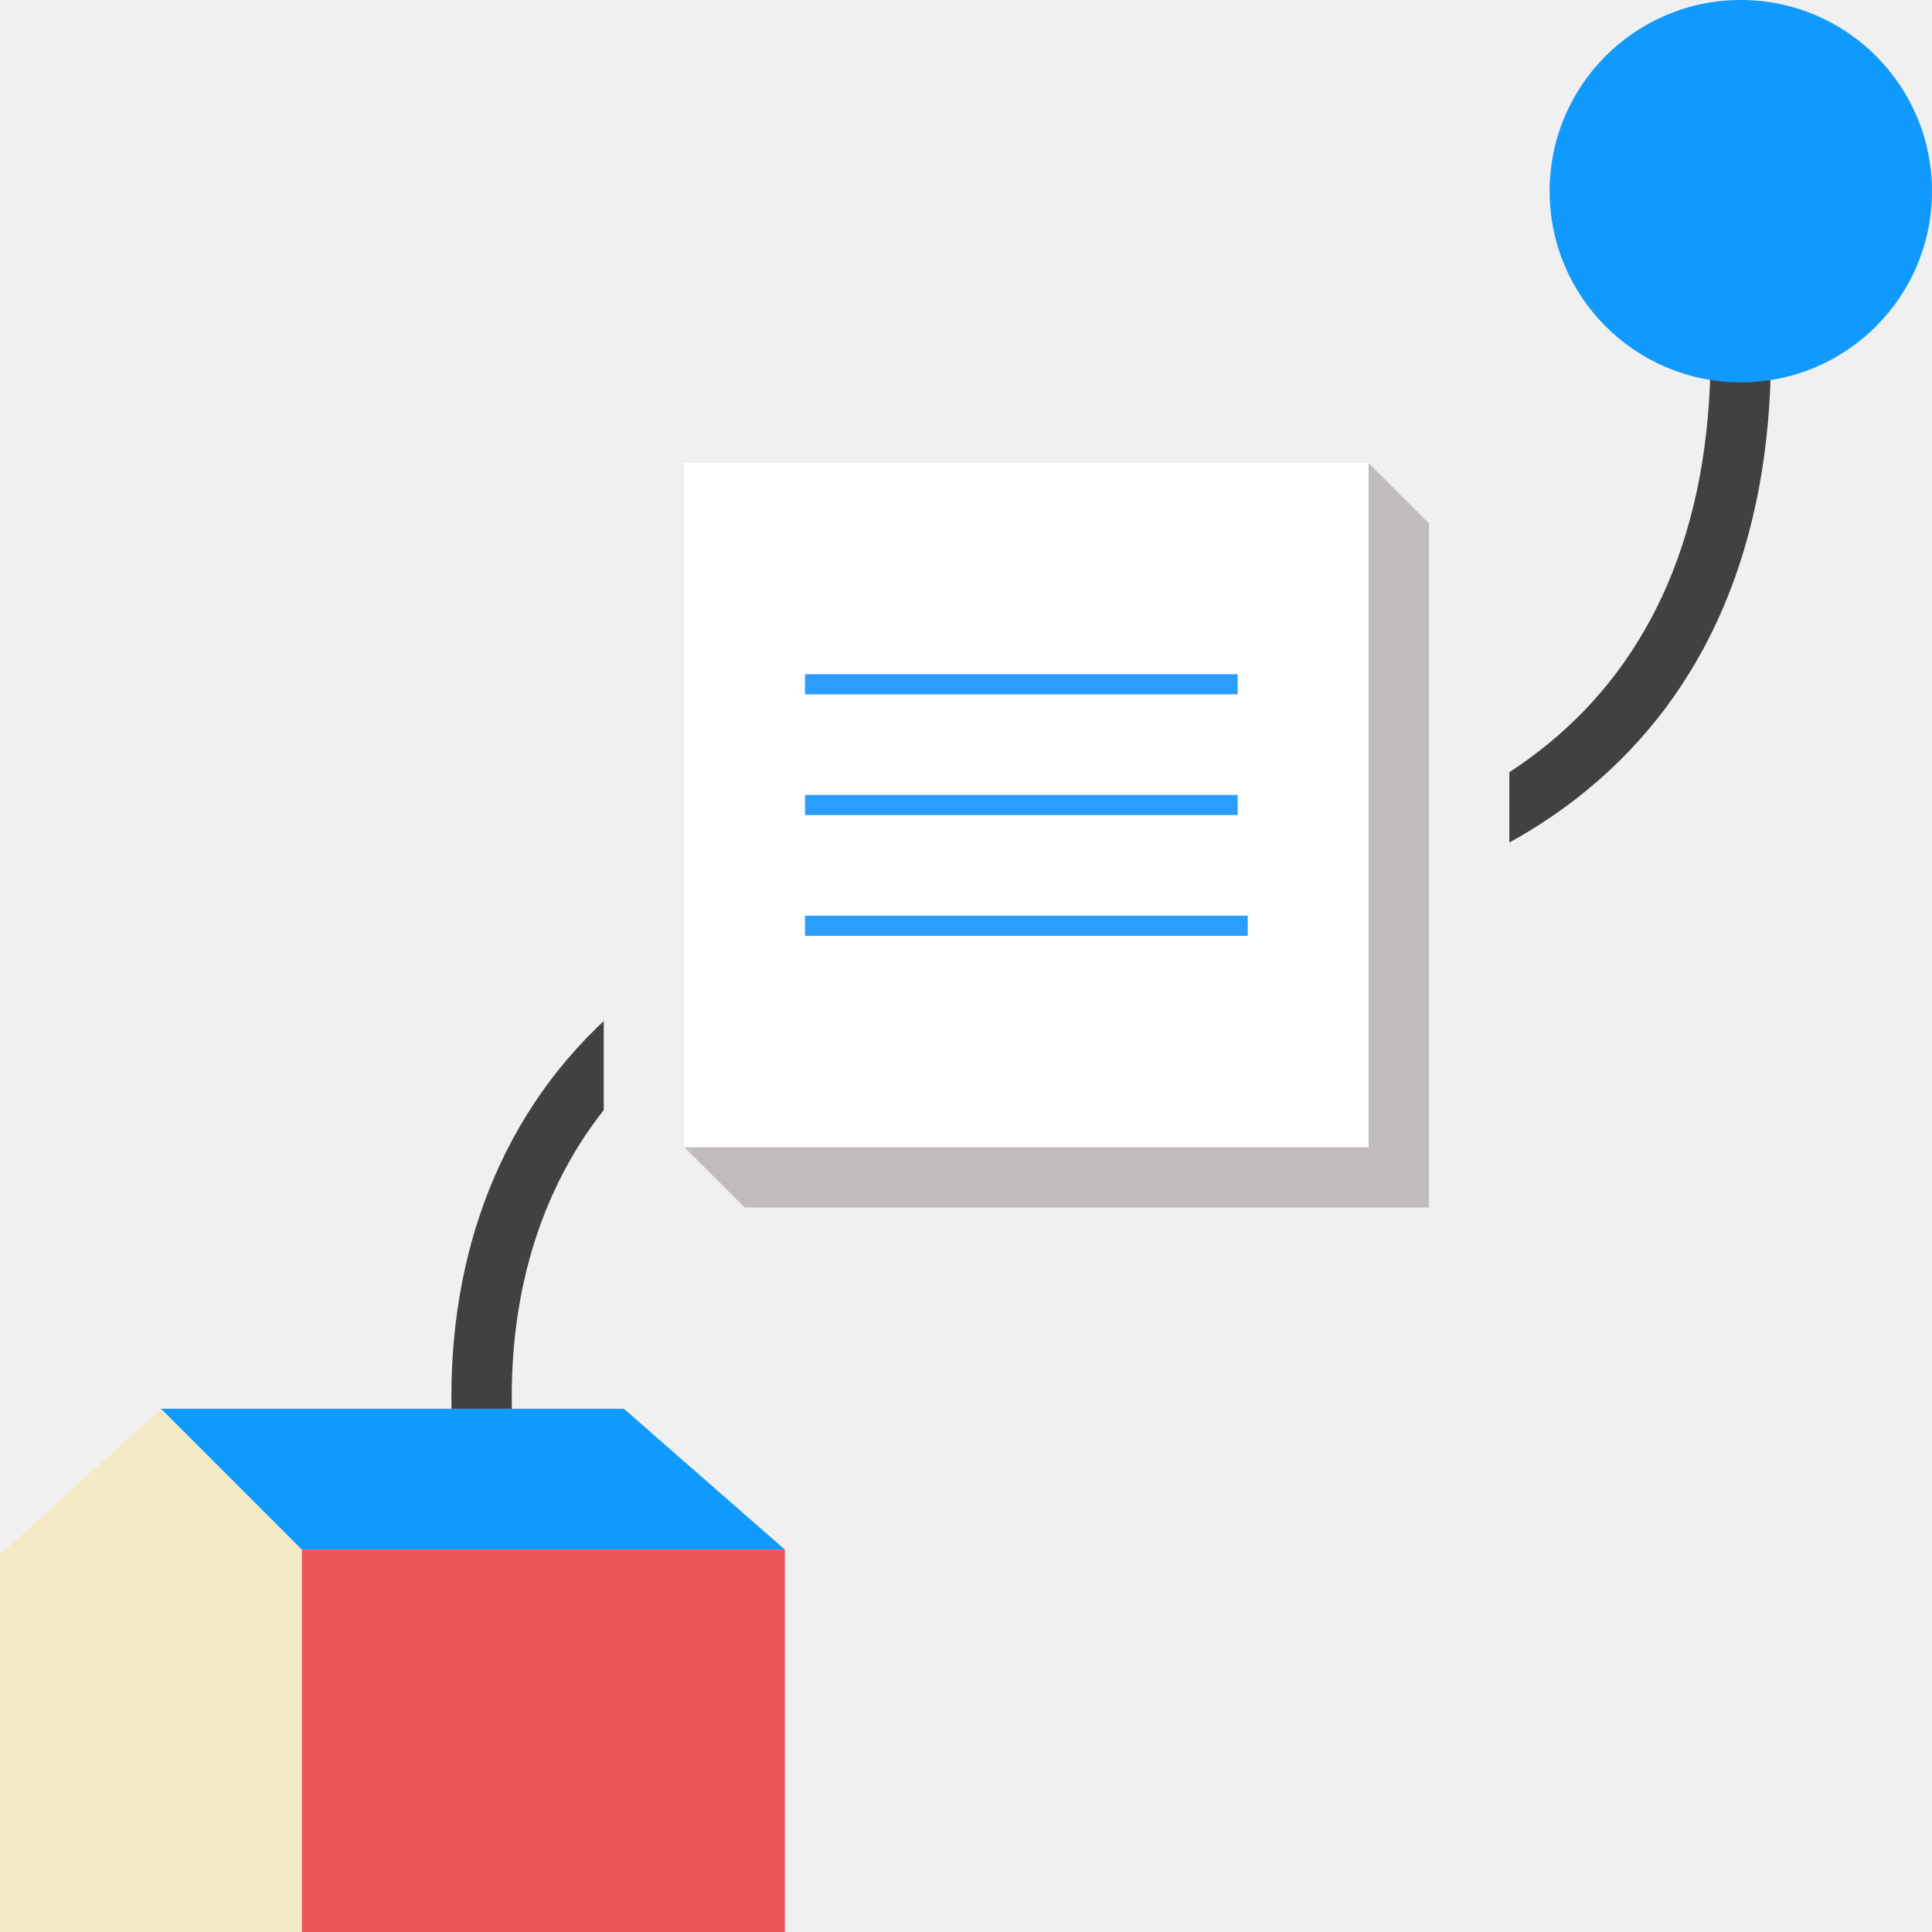
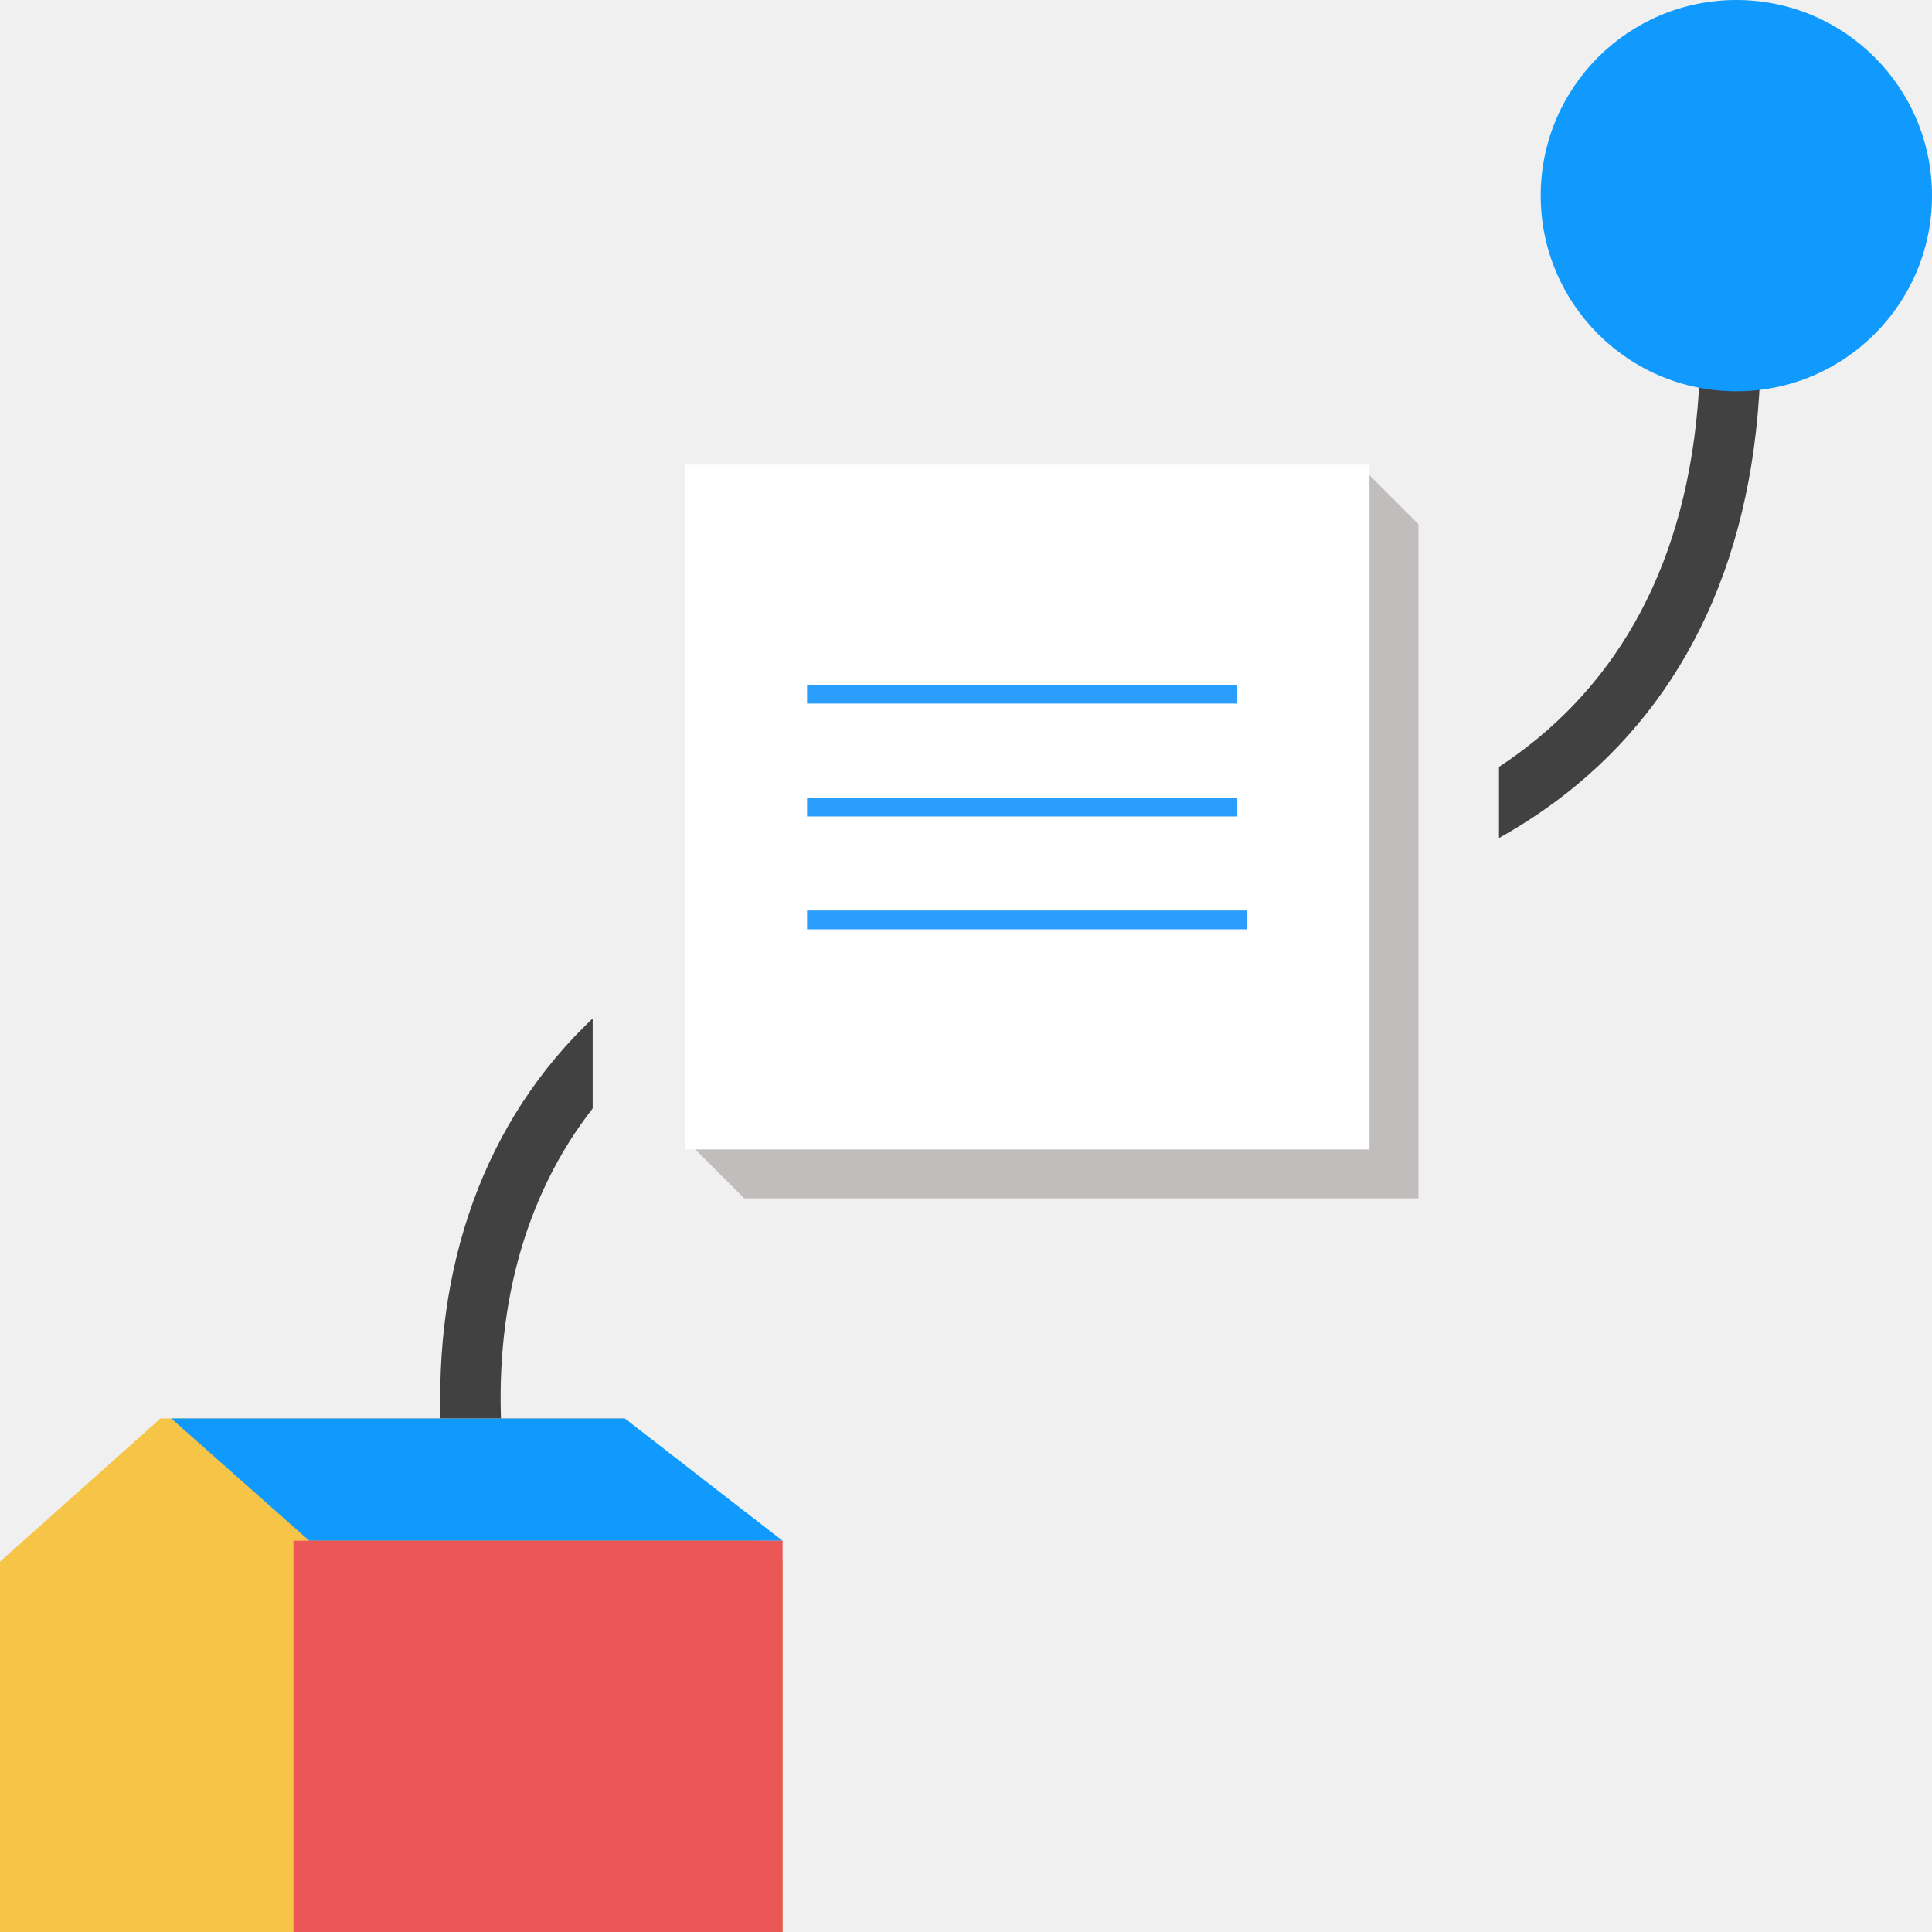
<svg xmlns="http://www.w3.org/2000/svg" width="56" height="56" viewBox="0 0 56 56" fill="none">
-   <path d="M43.75 24.421C44.547 23.981 45.293 23.48 45.981 22.916C49.43 20.095 51.333 15.814 51.333 10.208H49.583C49.583 15.393 47.841 19.134 44.873 21.562C44.518 21.853 44.143 22.126 43.75 22.382V24.421Z" fill="#414141" />
-   <path d="M17.5 32.175V29.595C17.429 29.662 17.359 29.729 17.289 29.797C14.117 32.898 12.822 37.191 13.127 41.766L14.873 41.65C14.632 38.032 15.488 34.731 17.5 32.175Z" fill="#414141" />
-   <path d="M0 45.062L4.667 40.833H18.083L22.75 45.062V56H9.1H0V45.062Z" fill="#F4EAC6" />
-   <path d="M18.083 40.833H4.667L8.75 44.916H22.75L18.083 40.833Z" fill="#109AFE" />
-   <path d="M56 5.542C56 8.602 53.519 11.083 50.458 11.083C47.398 11.083 44.917 8.602 44.917 5.542C44.917 2.481 47.398 0 50.458 0C53.519 0 56 2.481 56 5.542Z" fill="#109AFE" />
-   <path d="M41.417 35H21.583L19.833 33.25H39.667V13.417L41.417 15.167V35Z" fill="#C1BDBC" />
-   <path d="M19.833 13.417H39.667V33.25H19.833V13.417Z" fill="white" />
-   <path fill-rule="evenodd" clip-rule="evenodd" d="M35.875 20.125H23.333V19.542H35.875V20.125ZM35.875 23.625H23.333V23.042H35.875V23.625ZM36.167 27.125H23.333V26.542H36.167V27.125Z" fill="#2B9DFD" />
-   <path d="M8.75 44.917H22.75V56H8.75V44.917Z" fill="#EB5757" />
+   <path d="M43.449 24.29C44.247 23.845 44.992 23.339 45.682 22.769C49.133 19.917 51.038 15.591 51.038 9.924H49.286C49.286 15.165 47.543 18.946 44.573 21.4C44.217 21.694 43.842 21.97 43.449 22.229V24.29Z" fill="#414141" />
+   <path d="M17.179 32.128V29.52C17.108 29.587 17.038 29.655 16.968 29.724C13.794 32.858 12.498 37.198 12.803 41.823L14.55 41.705C14.309 38.049 15.166 34.712 17.179 32.128Z" fill="#414141" />
+   <path d="M0 45.265L4.653 41.114H18.03L22.683 45.265V56H9.073H0V45.265Z" fill="#F6C548" />
+   <path d="M18.11 41.114H4.962L8.964 44.659H22.683L18.11 41.114Z" fill="#109AFE" />
+   <path d="M56 5.671C56 8.803 53.461 11.342 50.329 11.342C47.197 11.342 44.658 8.803 44.658 5.671C44.658 2.539 47.197 0 50.329 0C53.461 0 56 2.539 56 5.671Z" fill="#109AFE" />
+   <path d="M41.114 34.735H21.572L19.848 33.01H39.39V13.469L41.114 15.193V34.735Z" fill="#C1BDBC" />
+   <path d="M19.848 13.469H39.696V33.317H19.848V13.469Z" fill="white" />
+   <path fill-rule="evenodd" clip-rule="evenodd" d="M35.862 20.393H23.393V19.848H35.862V20.393ZM35.862 23.665H23.393V23.119H35.862V23.665ZM36.152 26.936H23.393V26.391H36.152V26.936Z" fill="#2B9DFD" />
+   <path d="M8.506 44.658H22.684V56H8.506V44.658Z" fill="#EB5757" />
</svg>
